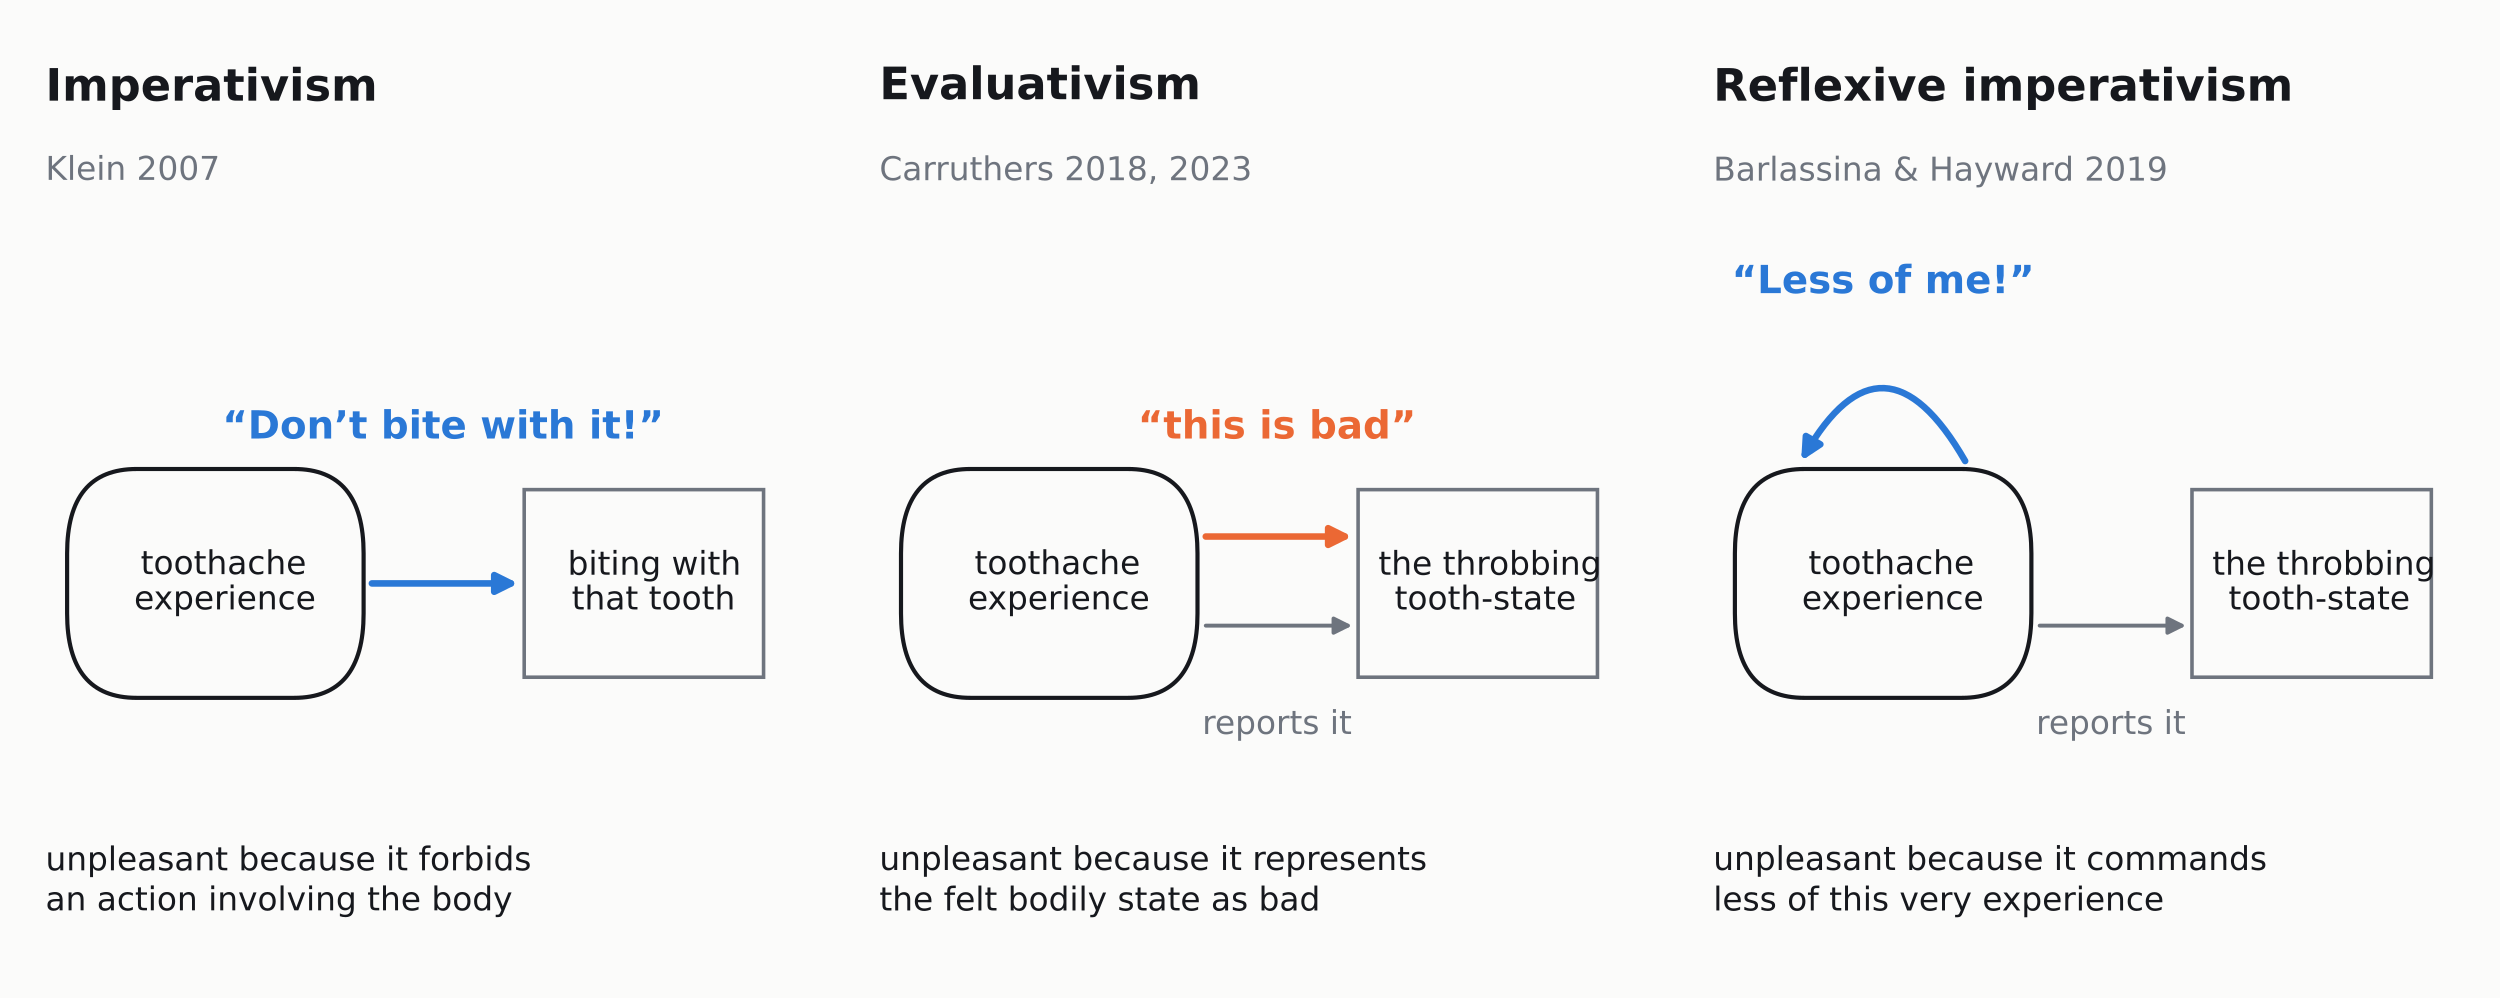
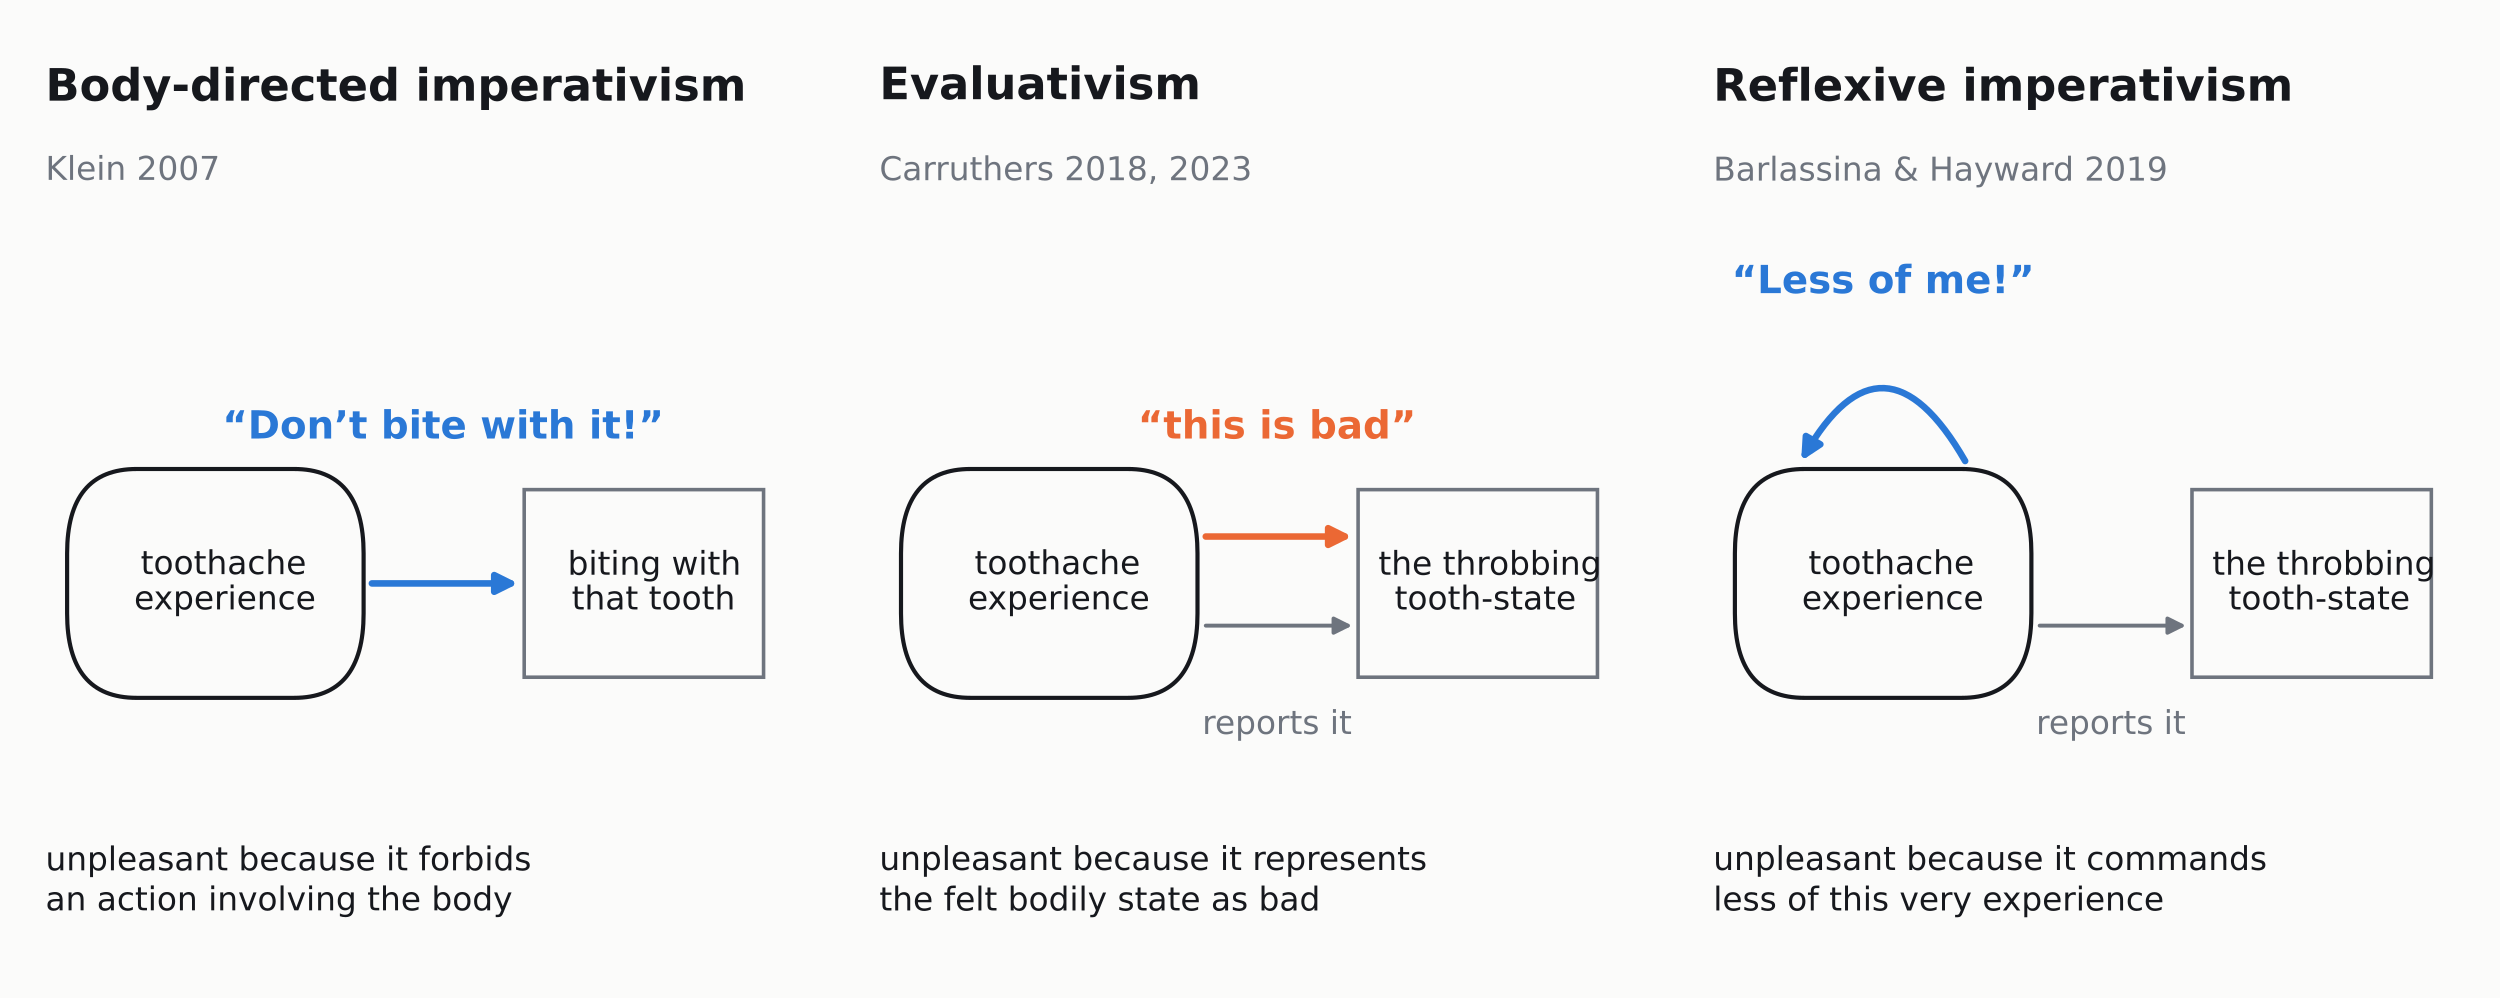
<svg xmlns="http://www.w3.org/2000/svg" width="838.656pt" height="334.8pt" viewBox="0 0 838.656 334.8" version="1.1">
  <defs>
    <style type="text/css">*{stroke-linejoin: round; stroke-linecap: butt}</style>
  </defs>
  <g id="figure_1">
    <g id="patch_1">
      <path d="M 0 334.8  L 838.656 334.8  L 838.656 -0  L 0 -0  z " style="fill: #fbfbfa" />
    </g>
    <g id="axes_1">
      <g id="patch_2">
-         <path d="M 45.824 234.104  L 98.664 234.104  Q 121.976 234.104 121.976 205.786  L 121.976 185.649  Q 121.976 157.332 98.664 157.332  L 45.824 157.332  Q 22.513 157.332 22.513 185.649  L 22.513 205.786  Q 22.513 234.104 45.824 234.104  z " clip-path="url(#p55445d9ea5)" style="fill: #fbfbfa; stroke: #16181d; stroke-width: 1.4; stroke-linejoin: miter" />
+         <path d="M 45.824 234.104  L 98.664 234.104  Q 121.976 234.104 121.976 205.786  L 121.976 185.649  Q 121.976 157.332 98.664 157.332  L 45.824 157.332  Q 22.513 157.332 22.513 185.649  L 22.513 205.786  Q 22.513 234.104 45.824 234.104  z " clip-path="url(#p3fb3c3bf0c)" style="fill: #fbfbfa; stroke: #16181d; stroke-width: 1.4; stroke-linejoin: miter" />
      </g>
      <g id="patch_3">
-         <path d="M 175.851 227.182  L 256.147 227.182  L 256.147 164.254  L 175.851 164.254  z " clip-path="url(#p55445d9ea5)" style="fill: #fbfbfa; stroke: #6e747e; stroke-width: 1.2; stroke-linejoin: miter" />
+         <path d="M 175.851 227.182  L 256.147 227.182  L 256.147 164.254  L 175.851 164.254  z " clip-path="url(#p3fb3c3bf0c)" style="fill: #fbfbfa; stroke: #6e747e; stroke-width: 1.2; stroke-linejoin: miter" />
      </g>
      <g id="patch_4">
-         <path d="M 124.752 195.718  Q 149.302 195.718 171.392 195.718  " clip-path="url(#p55445d9ea5)" style="fill: none; stroke: #2a78d6; stroke-width: 2.2; stroke-linecap: round" />
-         <path d="M 165.792 192.918  L 171.392 195.718  L 165.792 198.518  z " clip-path="url(#p55445d9ea5)" style="fill: #2a78d6; stroke: #2a78d6; stroke-width: 2.2; stroke-linecap: round" />
+         <path d="M 124.752 195.718  Q 149.302 195.718 171.392 195.718  " clip-path="url(#p3fb3c3bf0c)" style="fill: none; stroke: #2a78d6; stroke-width: 2.2; stroke-linecap: round" />
+         <path d="M 165.792 192.918  L 171.392 195.718  L 165.792 198.518  z " clip-path="url(#p3fb3c3bf0c)" style="fill: #2a78d6; stroke: #2a78d6; stroke-width: 2.2; stroke-linecap: round" />
      </g>
      <g id="text_1">
-         <text style="font-weight: 600; font-size: 15px; font-family: 'Pretendard', 'system-ui', 'DejaVu Sans', sans-serif; text-anchor: start; fill: #16181d" x="15.26" y="33.784" transform="rotate(-0 15.26035 33.78435)">Imperativism</text>
+         <text style="font-weight: 600; font-size: 15px; font-family: 'Pretendard', 'system-ui', 'DejaVu Sans', sans-serif; text-anchor: start; fill: #16181d" x="15.26" y="33.784" transform="rotate(-0 15.26035 33.78435)">Body-directed imperativism</text>
      </g>
      <g id="text_2">
        <text style="font-size: 11px; font-family: 'Pretendard', 'system-ui', 'DejaVu Sans', sans-serif; text-anchor: start; fill: #6e747e" x="15.26" y="60.334" transform="rotate(-0 15.26035 60.33374)">Klein 2007</text>
      </g>
      <g id="text_3">
        <text style="font-size: 11px; font-family: 'Pretendard', 'system-ui', 'DejaVu Sans', sans-serif; fill: #16181d" transform="translate(47.1823 192.6)">toothache</text>
        <text style="font-size: 11px; font-family: 'Pretendard', 'system-ui', 'DejaVu Sans', sans-serif; fill: #16181d" transform="translate(44.98316 204.4212)">experience</text>
      </g>
      <g id="text_4">
        <text style="font-size: 11px; font-family: 'Pretendard', 'system-ui', 'DejaVu Sans', sans-serif; fill: #16181d" transform="translate(190.4215 192.8129)">biting with</text>
        <text style="font-size: 11px; font-family: 'Pretendard', 'system-ui', 'DejaVu Sans', sans-serif; fill: #16181d" transform="translate(191.7707 204.4557)">that tooth</text>
      </g>
      <g id="text_5">
        <text style="font-weight: 600; font-size: 13px; font-family: 'Pretendard', 'system-ui', 'DejaVu Sans', sans-serif; text-anchor: middle; fill: #2a78d6" x="148.654" y="147.103" transform="rotate(-0 148.6545 147.1028)">“Don’t bite with it!”</text>
      </g>
      <g id="text_6">
        <text style="font-size: 11px; font-family: 'Pretendard', 'system-ui', 'DejaVu Sans', sans-serif; fill: #16181d" transform="translate(15.26035 291.9602)">unpleasant because it forbids</text>
        <text style="font-size: 11px; font-family: 'Pretendard', 'system-ui', 'DejaVu Sans', sans-serif; fill: #16181d" transform="translate(15.26035 305.3864)">an action involving the body</text>
      </g>
    </g>
    <g id="axes_2">
      <g id="patch_5">
-         <path d="M 325.564 234.104  L 378.403 234.104  Q 401.715 234.104 401.715 205.786  L 401.715 185.649  Q 401.715 157.332 378.403 157.332  L 325.564 157.332  Q 302.252 157.332 302.252 185.649  L 302.252 205.786  Q 302.252 234.104 325.564 234.104  z " clip-path="url(#paef99cf0cd)" style="fill: #fbfbfa; stroke: #16181d; stroke-width: 1.4; stroke-linejoin: miter" />
+         <path d="M 325.564 234.104  L 378.403 234.104  Q 401.715 234.104 401.715 205.786  L 401.715 185.649  Q 401.715 157.332 378.403 157.332  L 325.564 157.332  Q 302.252 157.332 302.252 185.649  L 302.252 205.786  Q 302.252 234.104 325.564 234.104  z " clip-path="url(#p86027b3a54)" style="fill: #fbfbfa; stroke: #16181d; stroke-width: 1.4; stroke-linejoin: miter" />
      </g>
      <g id="patch_6">
-         <path d="M 455.59 227.182  L 535.886 227.182  L 535.886 164.254  L 455.59 164.254  z " clip-path="url(#paef99cf0cd)" style="fill: #fbfbfa; stroke: #6e747e; stroke-width: 1.2; stroke-linejoin: miter" />
+         <path d="M 455.59 227.182  L 535.886 227.182  L 535.886 164.254  L 455.59 164.254  z " clip-path="url(#p86027b3a54)" style="fill: #fbfbfa; stroke: #6e747e; stroke-width: 1.2; stroke-linejoin: miter" />
      </g>
      <g id="patch_7">
-         <path d="M 404.491 209.876  Q 429.041 209.876 452.138 209.876  " clip-path="url(#paef99cf0cd)" style="fill: none; stroke: #6e747e; stroke-width: 1.3; stroke-linecap: round" />
-         <path d="M 447.338 207.476  L 452.138 209.876  L 447.338 212.276  z " clip-path="url(#paef99cf0cd)" style="fill: #6e747e; stroke: #6e747e; stroke-width: 1.3; stroke-linecap: round" />
+         <path d="M 404.491 209.876  Q 429.041 209.876 452.138 209.876  " clip-path="url(#p86027b3a54)" style="fill: none; stroke: #6e747e; stroke-width: 1.3; stroke-linecap: round" />
+         <path d="M 447.338 207.476  L 452.138 209.876  L 447.338 212.276  z " clip-path="url(#p86027b3a54)" style="fill: #6e747e; stroke: #6e747e; stroke-width: 1.3; stroke-linecap: round" />
      </g>
      <g id="patch_8">
-         <path d="M 404.491 179.986  Q 429.041 179.986 451.132 179.986  " clip-path="url(#paef99cf0cd)" style="fill: none; stroke: #eb6834; stroke-width: 2.2; stroke-linecap: round" />
-         <path d="M 445.532 177.186  L 451.132 179.986  L 445.532 182.786  z " clip-path="url(#paef99cf0cd)" style="fill: #eb6834; stroke: #eb6834; stroke-width: 2.2; stroke-linecap: round" />
+         <path d="M 404.491 179.986  Q 429.041 179.986 451.132 179.986  " clip-path="url(#p86027b3a54)" style="fill: none; stroke: #eb6834; stroke-width: 2.2; stroke-linecap: round" />
+         <path d="M 445.532 177.186  L 451.132 179.986  L 445.532 182.786  z " clip-path="url(#p86027b3a54)" style="fill: #eb6834; stroke: #eb6834; stroke-width: 2.2; stroke-linecap: round" />
      </g>
      <g id="text_7">
        <text style="font-weight: 600; font-size: 15px; font-family: 'Pretendard', 'system-ui', 'DejaVu Sans', sans-serif; text-anchor: start; fill: #16181d" x="294.999" y="33.271" transform="rotate(-0 294.9995 33.27107)">Evaluativism</text>
      </g>
      <g id="text_8">
        <text style="font-size: 11px; font-family: 'Pretendard', 'system-ui', 'DejaVu Sans', sans-serif; text-anchor: start; fill: #6e747e" x="294.999" y="60.442" transform="rotate(-0 294.9995 60.44203)">Carruthers 2018, 2023</text>
      </g>
      <g id="text_9">
        <text style="font-size: 11px; font-family: 'Pretendard', 'system-ui', 'DejaVu Sans', sans-serif; fill: #16181d" transform="translate(326.9214 192.6)">toothache</text>
        <text style="font-size: 11px; font-family: 'Pretendard', 'system-ui', 'DejaVu Sans', sans-serif; fill: #16181d" transform="translate(324.7223 204.4212)">experience</text>
      </g>
      <g id="text_10">
        <text style="font-size: 11px; font-family: 'Pretendard', 'system-ui', 'DejaVu Sans', sans-serif; fill: #16181d" transform="translate(462.4048 192.8129)">the throbbing</text>
        <text style="font-size: 11px; font-family: 'Pretendard', 'system-ui', 'DejaVu Sans', sans-serif; fill: #16181d" transform="translate(467.8352 204.4557)">tooth-state</text>
      </g>
      <g id="text_11">
        <text style="font-size: 11px; font-family: 'Pretendard', 'system-ui', 'DejaVu Sans', sans-serif; text-anchor: middle; fill: #6e747e" x="428.394" y="246.219" transform="rotate(-0 428.3936 246.2188)">reports it</text>
      </g>
      <g id="text_12">
        <text style="font-weight: 600; font-size: 13px; font-family: 'Pretendard', 'system-ui', 'DejaVu Sans', sans-serif; text-anchor: middle; fill: #eb6834" x="428.394" y="147.103" transform="rotate(-0 428.3936 147.1028)">“this is bad”</text>
      </g>
      <g id="text_13">
        <text style="font-size: 11px; font-family: 'Pretendard', 'system-ui', 'DejaVu Sans', sans-serif; fill: #16181d" transform="translate(294.9995 291.8416)">unpleasant because it represents</text>
        <text style="font-size: 11px; font-family: 'Pretendard', 'system-ui', 'DejaVu Sans', sans-serif; fill: #16181d" transform="translate(294.9995 305.4339)">the felt bodily state as bad</text>
      </g>
    </g>
    <g id="axes_3">
      <g id="patch_9">
-         <path d="M 605.303 234.104  L 658.142 234.104  Q 681.454 234.104 681.454 205.786  L 681.454 185.649  Q 681.454 157.332 658.142 157.332  L 605.303 157.332  Q 581.991 157.332 581.991 185.649  L 581.991 205.786  Q 581.991 234.104 605.303 234.104  z " clip-path="url(#pfc7a21cf27)" style="fill: #fbfbfa; stroke: #16181d; stroke-width: 1.4; stroke-linejoin: miter" />
+         <path d="M 605.303 234.104  L 658.142 234.104  Q 681.454 234.104 681.454 205.786  L 681.454 185.649  Q 681.454 157.332 658.142 157.332  L 605.303 157.332  Q 581.991 157.332 581.991 185.649  L 581.991 205.786  Q 581.991 234.104 605.303 234.104  z " clip-path="url(#pd53da8a7ed)" style="fill: #fbfbfa; stroke: #16181d; stroke-width: 1.4; stroke-linejoin: miter" />
      </g>
      <g id="patch_10">
-         <path d="M 735.33 227.182  L 815.625 227.182  L 815.625 164.254  L 735.33 164.254  z " clip-path="url(#pfc7a21cf27)" style="fill: #fbfbfa; stroke: #6e747e; stroke-width: 1.2; stroke-linejoin: miter" />
+         <path d="M 735.33 227.182  L 815.625 227.182  L 815.625 164.254  L 735.33 164.254  z " clip-path="url(#pd53da8a7ed)" style="fill: #fbfbfa; stroke: #6e747e; stroke-width: 1.2; stroke-linejoin: miter" />
      </g>
      <g id="patch_11">
-         <path d="M 684.231 209.876  Q 708.781 209.876 731.877 209.876  " clip-path="url(#pfc7a21cf27)" style="fill: none; stroke: #6e747e; stroke-width: 1.3; stroke-linecap: round" />
-         <path d="M 727.077 207.476  L 731.877 209.876  L 727.077 212.276  z " clip-path="url(#pfc7a21cf27)" style="fill: #6e747e; stroke: #6e747e; stroke-width: 1.3; stroke-linecap: round" />
+         <path d="M 684.231 209.876  Q 708.781 209.876 731.877 209.876  " clip-path="url(#pd53da8a7ed)" style="fill: none; stroke: #6e747e; stroke-width: 1.3; stroke-linecap: round" />
+         <path d="M 727.077 207.476  L 731.877 209.876  L 727.077 212.276  z " clip-path="url(#pd53da8a7ed)" style="fill: #6e747e; stroke: #6e747e; stroke-width: 1.3; stroke-linecap: round" />
      </g>
      <g id="patch_12">
-         <path d="M 659.232 154.65  Q 631.723 106.84 605.44 152.517  " clip-path="url(#pfc7a21cf27)" style="fill: none; stroke: #2a78d6; stroke-width: 2.2; stroke-linecap: round" />
-         <path d="M 610.66 149.06  L 605.44 152.517  L 605.806 146.267  z " clip-path="url(#pfc7a21cf27)" style="fill: #2a78d6; stroke: #2a78d6; stroke-width: 2.2; stroke-linecap: round" />
+         <path d="M 659.232 154.65  Q 631.723 106.84 605.44 152.517  " clip-path="url(#pd53da8a7ed)" style="fill: none; stroke: #2a78d6; stroke-width: 2.2; stroke-linecap: round" />
+         <path d="M 610.66 149.06  L 605.44 152.517  L 605.806 146.267  z " clip-path="url(#pd53da8a7ed)" style="fill: #2a78d6; stroke: #2a78d6; stroke-width: 2.2; stroke-linecap: round" />
      </g>
      <g id="text_14">
        <text style="font-weight: 600; font-size: 15px; font-family: 'Pretendard', 'system-ui', 'DejaVu Sans', sans-serif; text-anchor: start; fill: #16181d" x="574.739" y="33.784" transform="rotate(-0 574.7386 33.78435)">Reflexive imperativism</text>
      </g>
      <g id="text_15">
        <text style="font-size: 11px; font-family: 'Pretendard', 'system-ui', 'DejaVu Sans', sans-serif; text-anchor: start; fill: #6e747e" x="574.739" y="60.581" transform="rotate(-0 574.7386 60.58124)">Barlassina &amp; Hayward 2019</text>
      </g>
      <g id="text_16">
        <text style="font-size: 11px; font-family: 'Pretendard', 'system-ui', 'DejaVu Sans', sans-serif; fill: #16181d" transform="translate(606.6606 192.6)">toothache</text>
        <text style="font-size: 11px; font-family: 'Pretendard', 'system-ui', 'DejaVu Sans', sans-serif; fill: #16181d" transform="translate(604.4614 204.4212)">experience</text>
      </g>
      <g id="text_17">
        <text style="font-size: 11px; font-family: 'Pretendard', 'system-ui', 'DejaVu Sans', sans-serif; fill: #16181d" transform="translate(742.1439 192.8129)">the throbbing</text>
        <text style="font-size: 11px; font-family: 'Pretendard', 'system-ui', 'DejaVu Sans', sans-serif; fill: #16181d" transform="translate(747.5743 204.4557)">tooth-state</text>
      </g>
      <g id="text_18">
        <text style="font-size: 11px; font-family: 'Pretendard', 'system-ui', 'DejaVu Sans', sans-serif; text-anchor: middle; fill: #6e747e" x="708.133" y="246.219" transform="rotate(-0 708.1328 246.2188)">reports it</text>
      </g>
      <g id="text_19">
        <text style="font-weight: 600; font-size: 13px; font-family: 'Pretendard', 'system-ui', 'DejaVu Sans', sans-serif; text-anchor: middle; fill: #2a78d6" x="631.723" y="98.334" transform="rotate(-0 631.7225 98.33358)">“Less of me!”</text>
      </g>
      <g id="text_20">
        <text style="font-size: 11px; font-family: 'Pretendard', 'system-ui', 'DejaVu Sans', sans-serif; fill: #16181d" transform="translate(574.7386 291.8416)">unpleasant because it commands</text>
        <text style="font-size: 11px; font-family: 'Pretendard', 'system-ui', 'DejaVu Sans', sans-serif; fill: #16181d" transform="translate(574.7386 305.4339)">less of this very experience</text>
      </g>
    </g>
  </g>
  <defs>
-     <clipPath id="p55445d9ea5">
+     <clipPath id="p3fb3c3bf0c">
      <rect x="10.08" y="10.08" width="259.018" height="314.64" />
    </clipPath>
-     <clipPath id="paef99cf0cd">
+     <clipPath id="p86027b3a54">
      <rect x="289.819" y="10.08" width="259.018" height="314.64" />
    </clipPath>
-     <clipPath id="pfc7a21cf27">
+     <clipPath id="pd53da8a7ed">
      <rect x="569.558" y="10.08" width="259.018" height="314.64" />
    </clipPath>
  </defs>
</svg>
